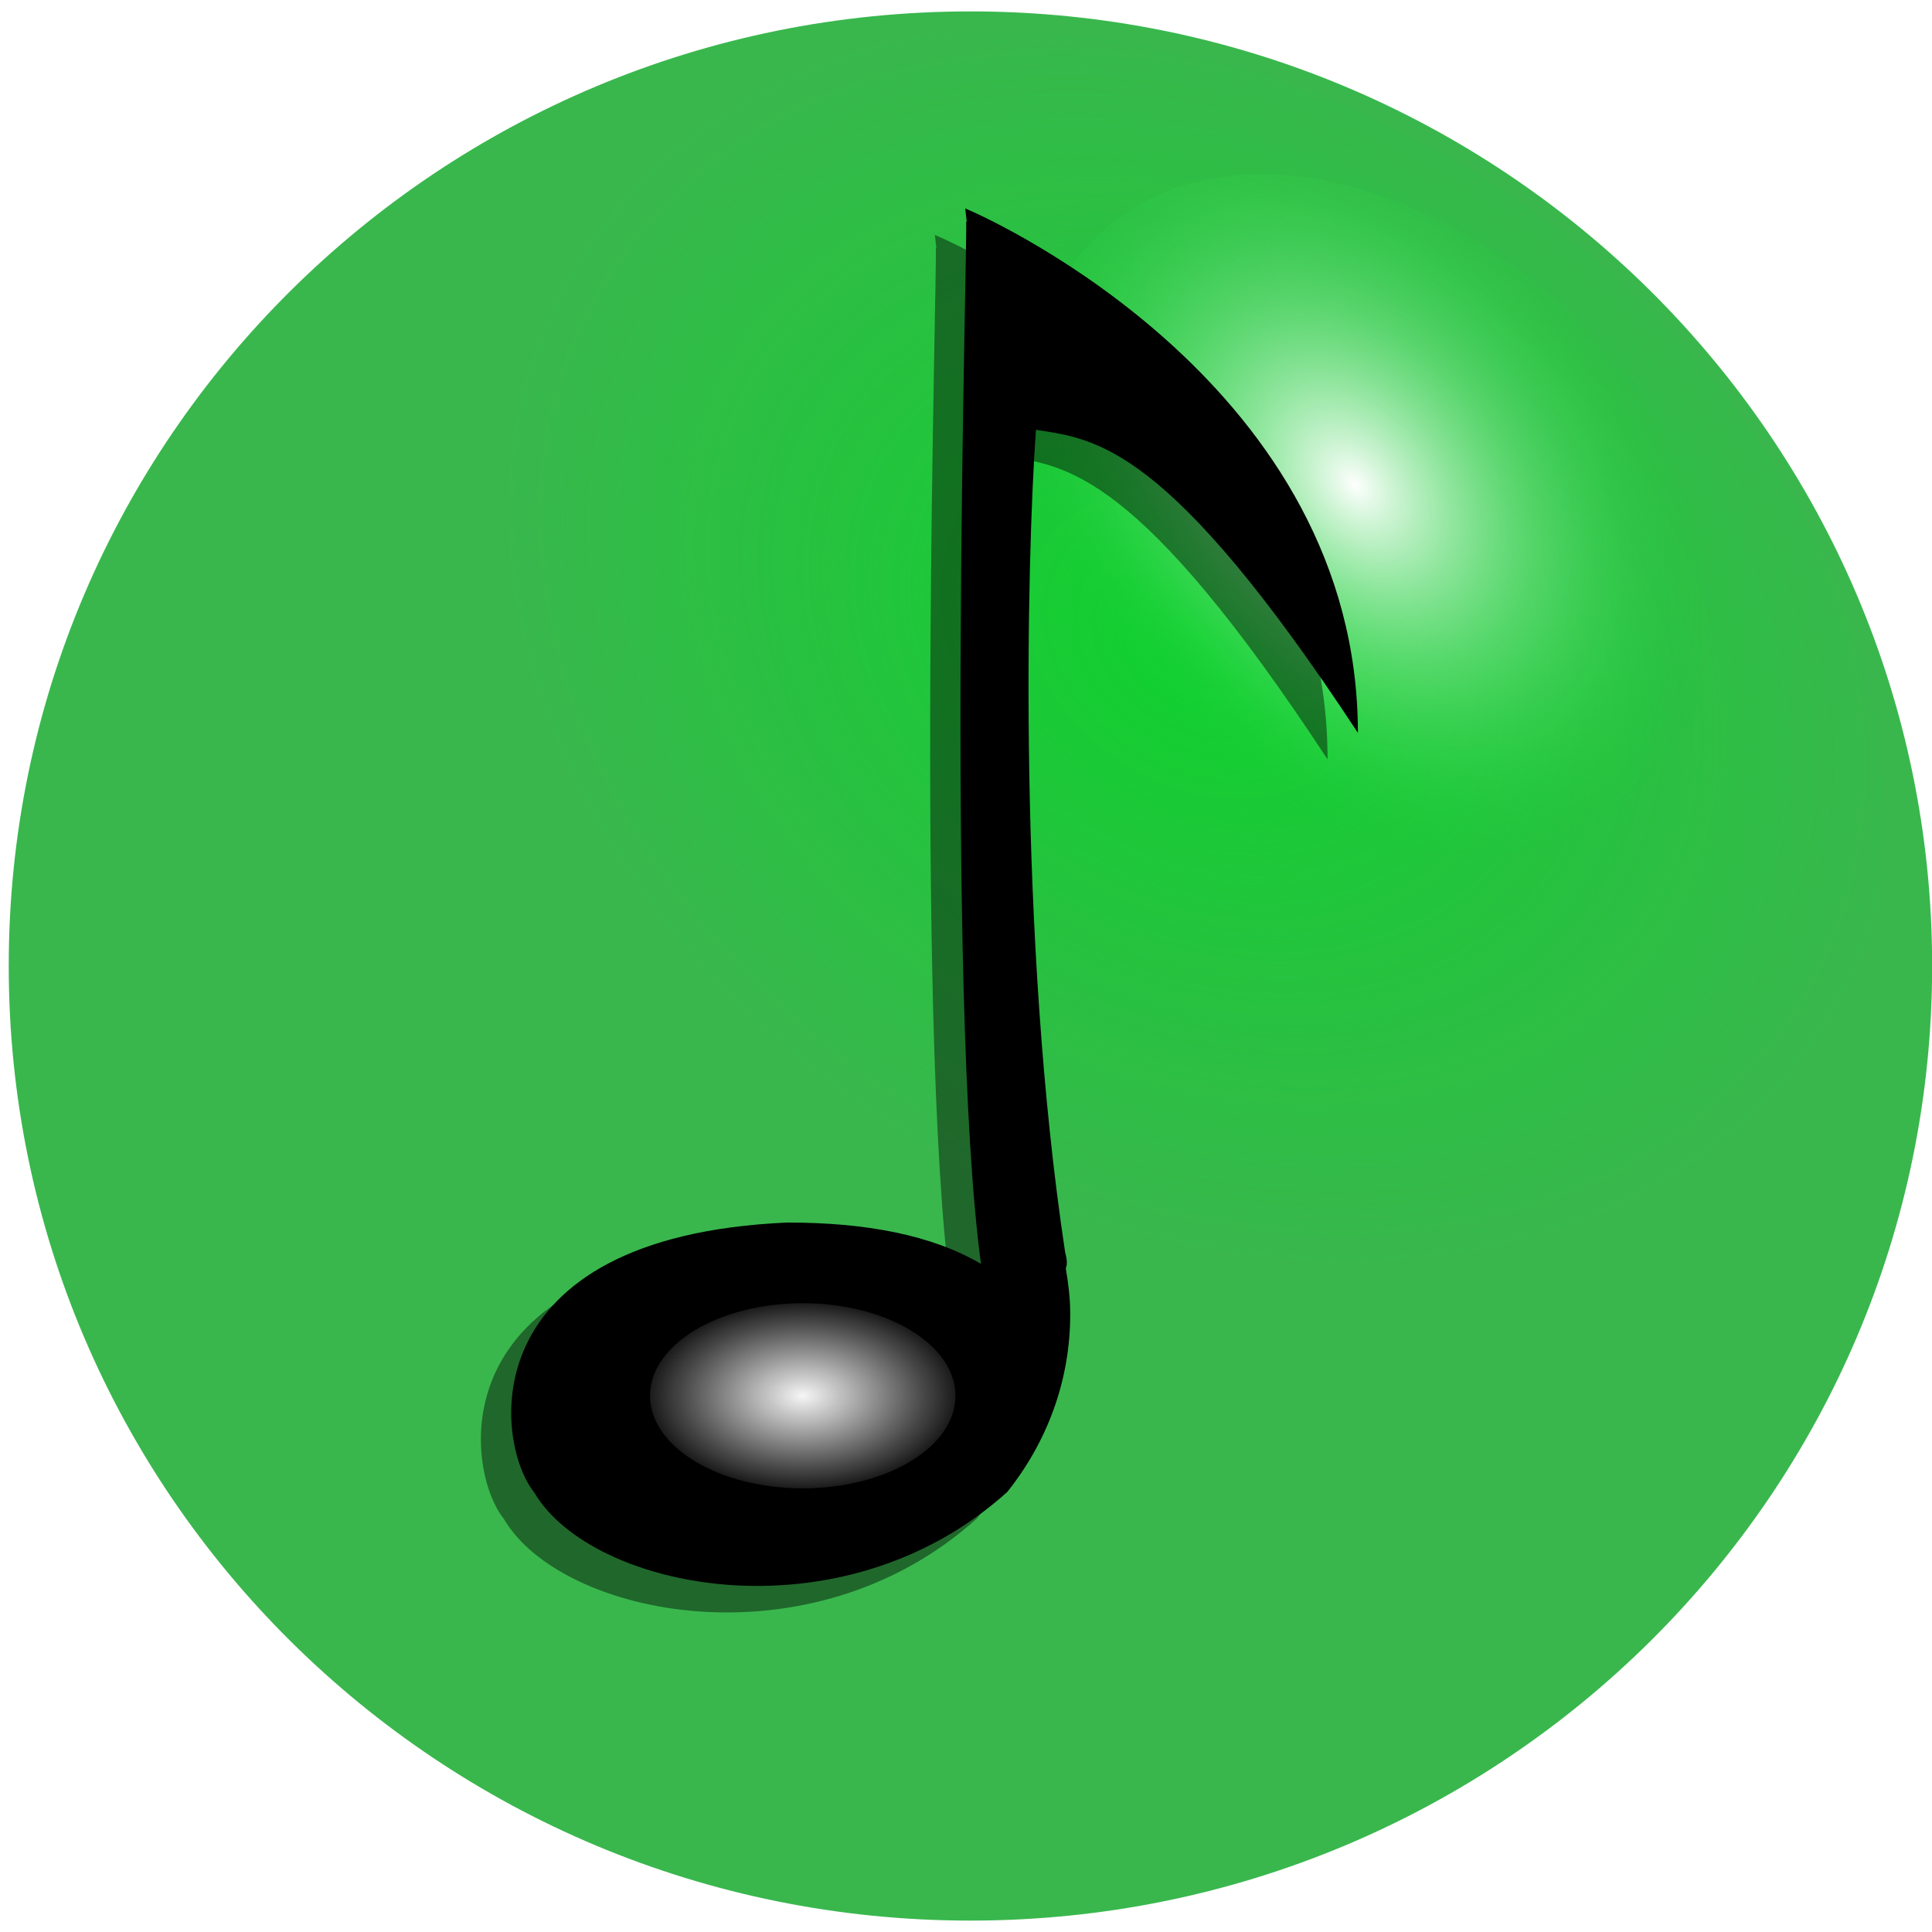
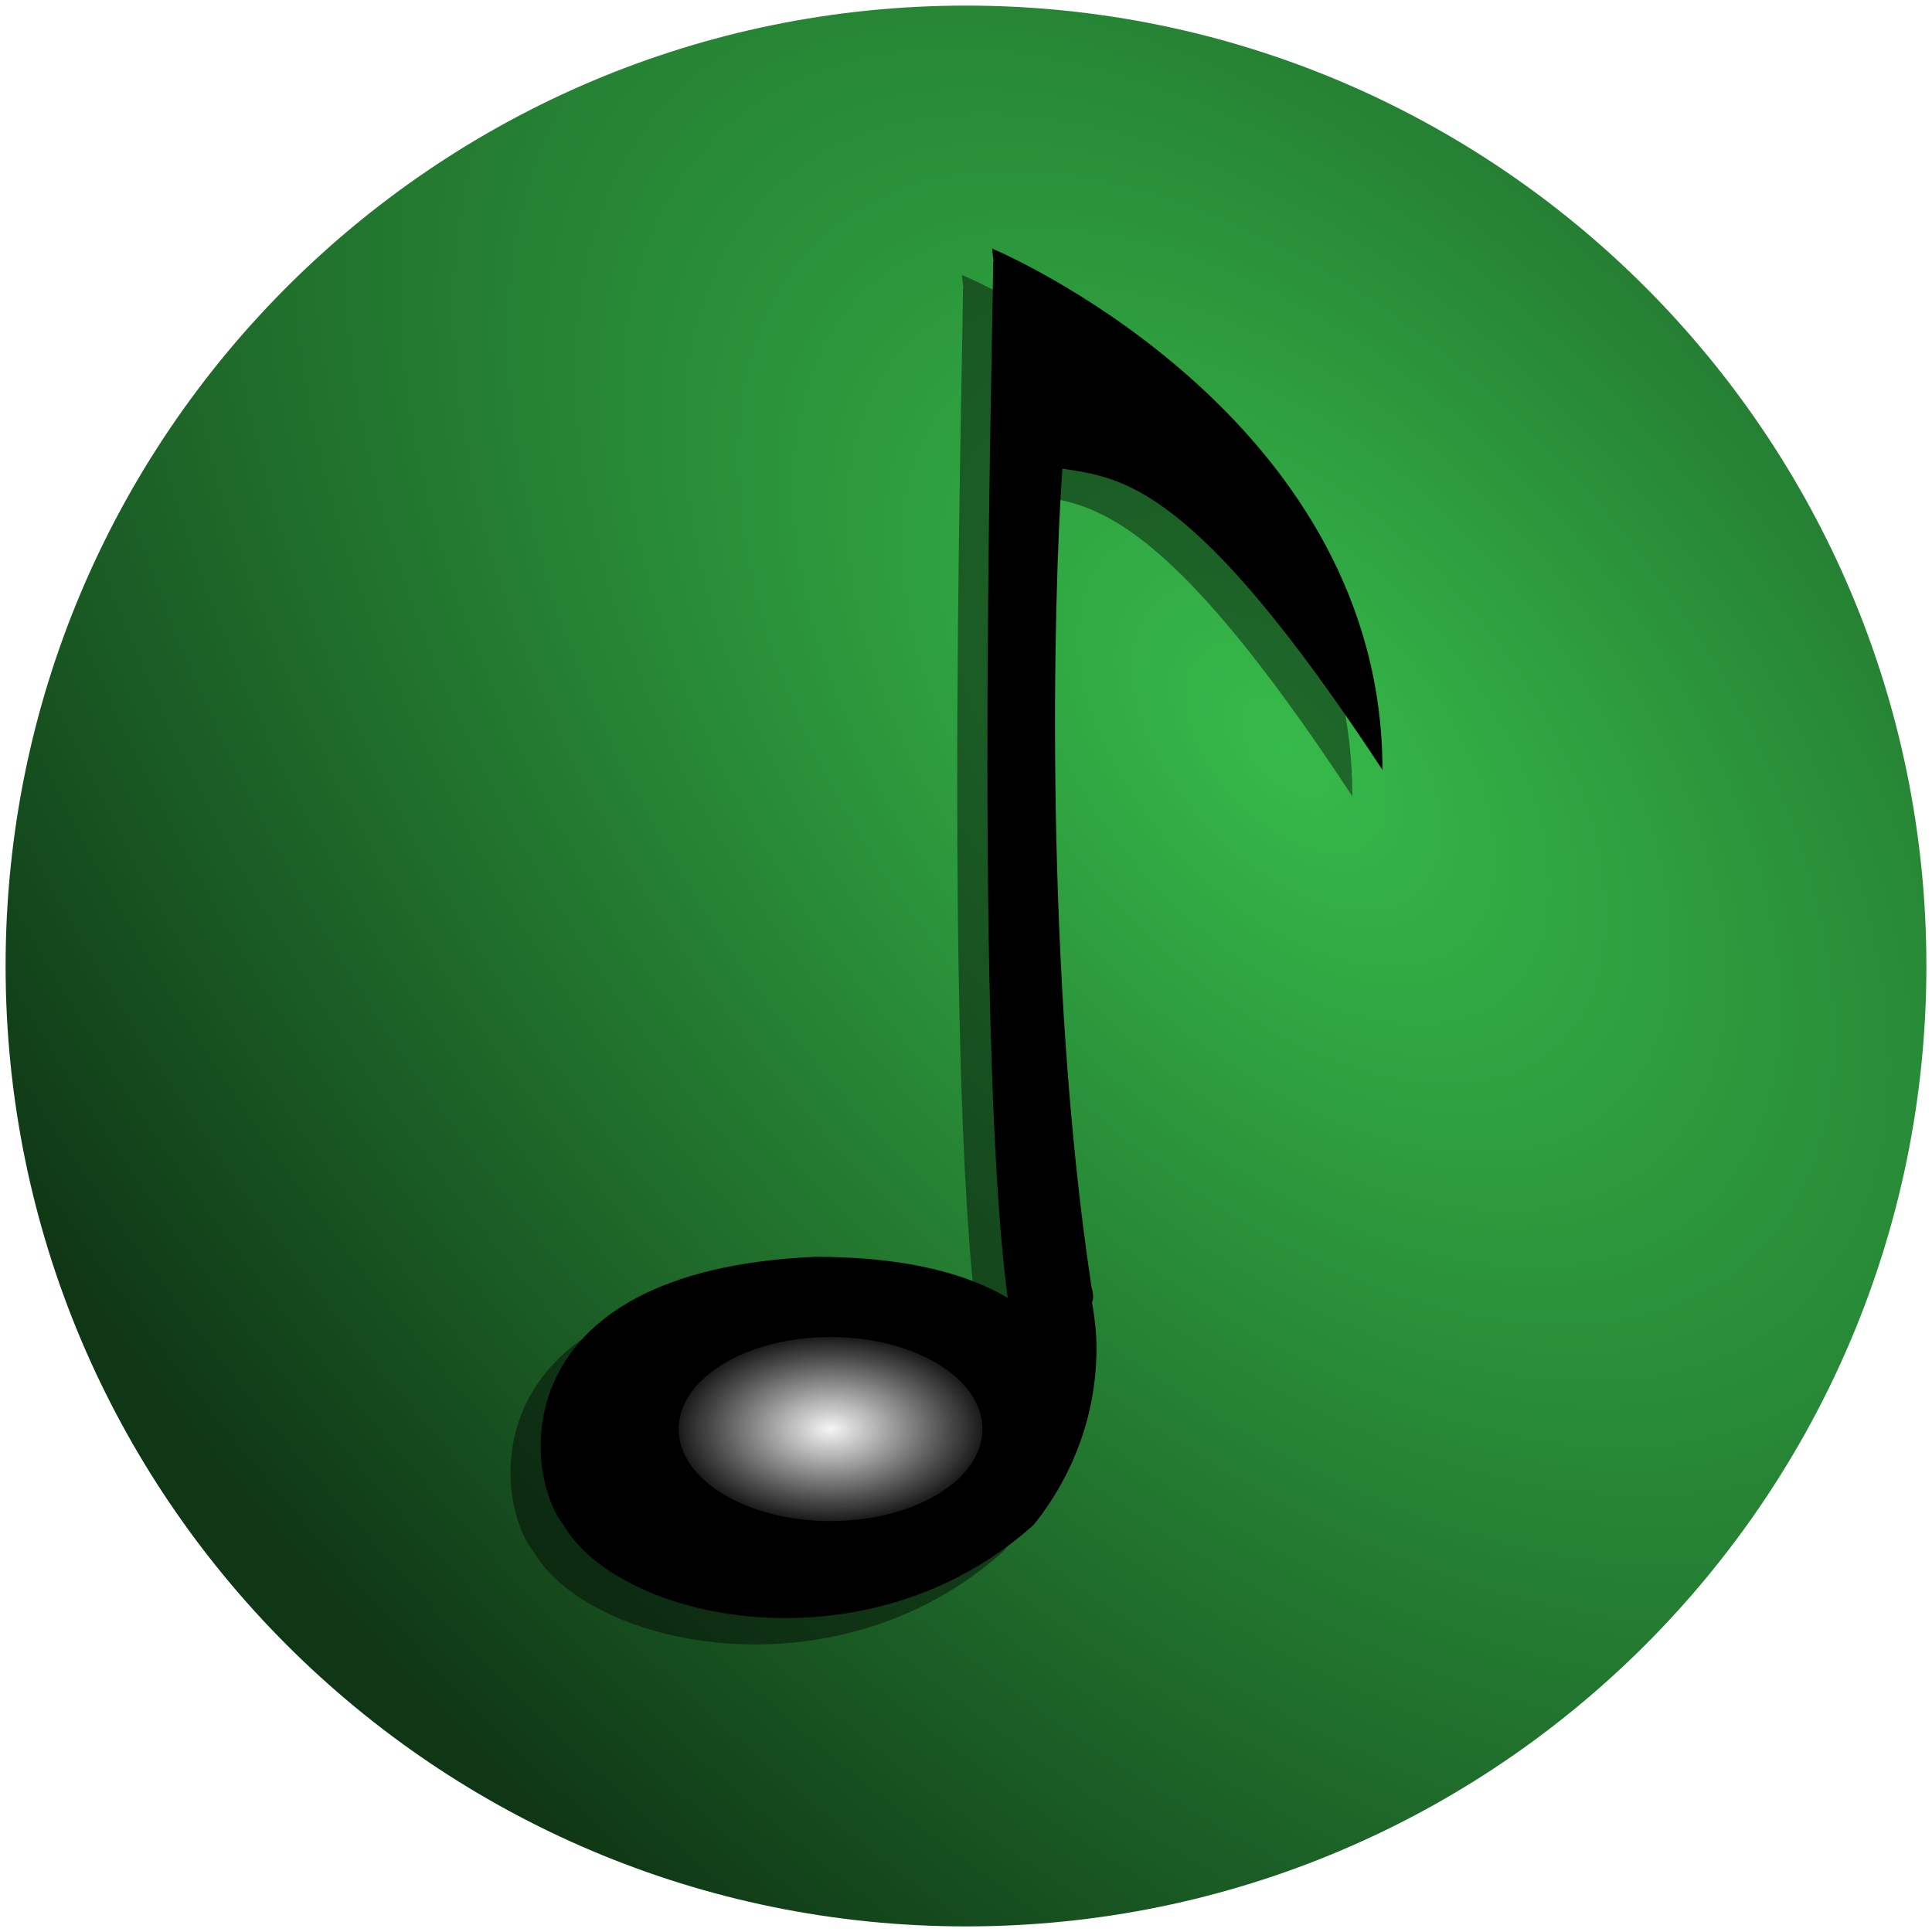
- <svg xmlns="http://www.w3.org/2000/svg" xmlns:xlink="http://www.w3.org/1999/xlink" version="1.0" x="0" y="0" width="200" height="200" id="svg1">
+ <svg xmlns="http://www.w3.org/2000/svg" xmlns:xlink="http://www.w3.org/1999/xlink" id="svg1" height="200" width="200" y="0" x="0" version="1.0">
  <defs id="defs3">
+     <linearGradient id="linearGradient3134">
+       <stop id="stop3136" offset="0" style="stop-color:#36ba4a;stop-opacity:1;" />
+       <stop id="stop3138" offset="1" style="stop-color:#0f3615;stop-opacity:1;" />
+     </linearGradient>
    <linearGradient id="linearGradient298">
-       <stop style="stop-color:#ffffff;stop-opacity:1;" offset="0" id="stop299" />
-       <stop style="stop-color:#0ed12d;stop-opacity:0;" offset="1" id="stop300" />
+       <stop id="stop299" offset="0" style="stop-color:#ffffff;stop-opacity:1;" />
+       <stop id="stop300" offset="1" style="stop-color:#0ed12d;stop-opacity:0;" />
    </linearGradient>
    <linearGradient id="linearGradient219">
-       <stop style="stop-color:#0ed12d;stop-opacity:1;" offset="0" id="stop220" />
-       <stop style="stop-color:#0ed12d;stop-opacity:0;" offset="1" id="stop221" />
+       <stop id="stop220" offset="0" style="stop-color:#0ed12d;stop-opacity:1;" />
+       <stop id="stop221" offset="1" style="stop-color:#0ed12d;stop-opacity:0;" />
    </linearGradient>
-     <radialGradient cx="58.525" cy="74.157" r="23.15" fx="58.525" fy="74.157" id="radialGradient301" xlink:href="#linearGradient298" gradientUnits="userSpaceOnUse" gradientTransform="scale(1.00639,0.993651)" spreadMethod="pad" />
+     <radialGradient spreadMethod="pad" gradientTransform="scale(1.00639,0.993651)" gradientUnits="userSpaceOnUse" xlink:href="#linearGradient298" id="radialGradient301" fy="74.157" fx="58.525" r="23.15" cy="74.157" cx="58.525" />
    <linearGradient id="linearGradient8890">
-       <stop style="stop-color:#f8f8f8;stop-opacity:1;" offset="0" id="stop8891" />
-       <stop style="stop-color:#030303;stop-opacity:1;" offset="1" id="stop8892" />
+       <stop id="stop8891" offset="0" style="stop-color:#f8f8f8;stop-opacity:1;" />
+       <stop id="stop8892" offset="1" style="stop-color:#030303;stop-opacity:1;" />
    </linearGradient>
    <linearGradient id="linearGradient13560">
-       <stop style="stop-color:#000000;stop-opacity:1;" offset="0" id="stop13561" />
-       <stop style="stop-color:#ffffff;stop-opacity:1;" offset="1" id="stop13562" />
+       <stop id="stop13561" offset="0" style="stop-color:#000000;stop-opacity:1;" />
+       <stop id="stop13562" offset="1" style="stop-color:#ffffff;stop-opacity:1;" />
    </linearGradient>
-     <linearGradient x1="652.172" y1="877.378" x2="627.737" y2="649.071" id="linearGradient375" xlink:href="#linearGradient13560" gradientUnits="userSpaceOnUse" gradientTransform="matrix(1.129882,0,0,0.885048,-1692.814,-1045.923)" />
-     <radialGradient cx="108.13" cy="123.338" r="5.394" fx="108.13" fy="123.338" id="radialGradient538" xlink:href="#linearGradient8890" gradientUnits="userSpaceOnUse" gradientTransform="scale(1.284523,0.778499)" />
-     <radialGradient cx="108.13" cy="123.338" r="5.394" fx="108.13" fy="123.338" id="radialGradient542" xlink:href="#linearGradient8890" gradientUnits="userSpaceOnUse" gradientTransform="scale(1.284523,0.778499)" />
-     <linearGradient x1="55.985" y1="36.928" x2="44.79" y2="25.786" id="linearGradient2234" xlink:href="#linearGradient219" gradientUnits="userSpaceOnUse" gradientTransform="scale(1.00639,0.993651)" spreadMethod="reflect" />
-     <radialGradient cx="61.589" cy="74.387" r="22.578" fx="61.589" fy="74.387" id="radialGradient2308" xlink:href="#linearGradient219" gradientUnits="userSpaceOnUse" gradientTransform="scale(1.00639,0.993651)" spreadMethod="pad" />
-     <radialGradient cx="61.589" cy="74.387" r="22.578" fx="61.589" fy="74.387" id="radialGradient2336" xlink:href="#linearGradient219" gradientUnits="userSpaceOnUse" gradientTransform="scale(1.00639,0.993651)" spreadMethod="pad" />
-     <radialGradient cx="58.525" cy="74.157" r="23.15" fx="58.525" fy="74.157" id="radialGradient2337" xlink:href="#linearGradient298" gradientUnits="userSpaceOnUse" gradientTransform="scale(1.00639,0.993651)" spreadMethod="pad" />
-     <radialGradient cx="108.13" cy="123.338" r="5.394" fx="108.13" fy="123.338" id="radialGradient2338" xlink:href="#linearGradient8890" gradientUnits="userSpaceOnUse" gradientTransform="scale(1.284523,0.778499)" />
-     <radialGradient cx="108.13" cy="123.338" r="5.394" fx="108.13" fy="123.338" id="radialGradient2339" xlink:href="#linearGradient8890" gradientUnits="userSpaceOnUse" gradientTransform="scale(1.284523,0.778499)" />
+     <linearGradient gradientTransform="matrix(1.129882,0,0,0.885048,-1692.814,-1045.923)" gradientUnits="userSpaceOnUse" xlink:href="#linearGradient13560" id="linearGradient375" y2="649.071" x2="627.737" y1="877.378" x1="652.172" />
+     <radialGradient gradientTransform="scale(1.284523,0.778499)" gradientUnits="userSpaceOnUse" xlink:href="#linearGradient8890" id="radialGradient538" fy="123.338" fx="108.13" r="5.394" cy="123.338" cx="108.13" />
+     <radialGradient gradientTransform="scale(1.284523,0.778499)" gradientUnits="userSpaceOnUse" xlink:href="#linearGradient8890" id="radialGradient542" fy="123.338" fx="108.13" r="5.394" cy="123.338" cx="108.13" />
+     <linearGradient spreadMethod="reflect" gradientTransform="scale(1.00639,0.993651)" gradientUnits="userSpaceOnUse" xlink:href="#linearGradient219" id="linearGradient2234" y2="25.786" x2="44.79" y1="36.928" x1="55.985" />
+     <radialGradient spreadMethod="pad" gradientTransform="scale(1.00639,0.993651)" gradientUnits="userSpaceOnUse" xlink:href="#linearGradient219" id="radialGradient2308" fy="74.387" fx="61.589" r="22.578" cy="74.387" cx="61.589" />
+     <radialGradient spreadMethod="pad" gradientTransform="scale(1.00639,0.993651)" gradientUnits="userSpaceOnUse" xlink:href="#linearGradient219" id="radialGradient2336" fy="74.387" fx="61.589" r="22.578" cy="74.387" cx="61.589" />
+     <radialGradient spreadMethod="pad" gradientTransform="scale(1.00639,0.993651)" gradientUnits="userSpaceOnUse" xlink:href="#linearGradient298" id="radialGradient2337" fy="74.157" fx="58.525" r="23.15" cy="74.157" cx="58.525" />
+     <radialGradient gradientTransform="scale(1.284523,0.778499)" gradientUnits="userSpaceOnUse" xlink:href="#linearGradient8890" id="radialGradient2338" fy="123.338" fx="108.13" r="5.394" cy="123.338" cx="108.13" />
+     <radialGradient gradientTransform="scale(1.284523,0.778499)" gradientUnits="userSpaceOnUse" xlink:href="#linearGradient8890" id="radialGradient2339" fy="123.338" fx="108.13" r="5.394" cy="123.338" cx="108.13" />
+     <radialGradient gradientTransform="matrix(0.999803,-0.903606,1.572768,1.740205,-231.8243,-201.555)" gradientUnits="userSpaceOnUse" xlink:href="#linearGradient3134" id="radialGradient3142" fy="127.788" fx="-62.472" r="100" cy="127.788" cx="-62.472" />
+     <radialGradient gradientTransform="matrix(3.243545,0,0,1.965785,-267.6236,-97.96451)" gradientUnits="userSpaceOnUse" xlink:href="#linearGradient8890" id="radialGradient3145" fy="123.338" fx="108.13" r="5.394" cy="123.338" cx="108.13" />
+     <radialGradient spreadMethod="pad" gradientTransform="matrix(1.403736,1.221249,-0.710523,1.146068,110.8215,-106.2981)" gradientUnits="userSpaceOnUse" xlink:href="#linearGradient298" id="radialGradient3152" fy="74.157" fx="58.525" r="23.15" cy="74.157" cx="58.525" />
+     <radialGradient spreadMethod="pad" gradientTransform="matrix(1.970921,2.576196,-2.525733,1.242549,190.9645,-184.6568)" gradientUnits="userSpaceOnUse" xlink:href="#linearGradient219" id="radialGradient3155" fy="74.387" fx="61.589" r="22.578" cy="74.387" cx="61.589" />
+     <radialGradient gradientTransform="scale(1.284523,0.778499)" gradientUnits="userSpaceOnUse" xlink:href="#linearGradient8890" id="radialGradient3168" fy="123.338" fx="108.13" r="5.394" cy="123.338" cx="108.13" />
+     <radialGradient gradientTransform="matrix(3.224742,0,0,1.954389,-262.7127,-93.11511)" gradientUnits="userSpaceOnUse" xlink:href="#linearGradient8890" id="radialGradient3170" fy="123.338" fx="108.13" r="5.394" cy="123.338" cx="108.13" />
  </defs>
  <g id="layer1" />
-   <g transform="translate(0.302115,0.60423)" id="g2335">
-     <path d="M 138.066,104.985 C 138.072,126.597 120.419,144.12 98.64,144.12 C 76.862,144.12 59.208,126.597 59.214,104.985 C 59.208,83.373 76.862,65.85 98.64,65.85 C 120.419,65.85 138.072,83.373 138.066,104.985 L 138.066,104.985 z " transform="matrix(2.525097,0,0,2.525097,-148.9181,-165.7012)" style="opacity:0.991;color:#000000;fill:#37b64c;fill-opacity:1;fill-rule:nonzero;stroke:#445632;stroke-width:0;stroke-linecap:butt;stroke-linejoin:round;stroke-miterlimit:4;stroke-dashoffset:0;stroke-opacity:1;marker:none;marker-start:none;marker-mid:none;marker-end:none;visibility:visible;display:block" id="path70" />
-     <path d="M 86.405,76.435 C 86.405,89.45 75.719,100 62.538,100 C 49.356,100 38.671,89.45 38.671,76.435 C 38.671,63.42 49.356,52.87 62.538,52.87 C 75.719,52.87 86.405,63.42 86.405,76.435 z " transform="matrix(1.958407,2.559839,-2.541871,1.250488,190.6624,-185.261)" style="opacity:0.991;color:#000000;fill:url(#radialGradient2336);fill-opacity:1;fill-rule:nonzero;stroke:#445632;stroke-width:0;stroke-linecap:butt;stroke-linejoin:round;stroke-miterlimit:4;stroke-dashoffset:0;stroke-opacity:1;marker:none;marker-start:none;marker-mid:none;marker-end:none;visibility:visible;display:block" id="path145" />
-     <path d="M 86.405,76.435 C 86.405,89.45 75.719,100 62.538,100 C 49.356,100 38.671,89.45 38.671,76.435 C 38.671,63.42 49.356,52.87 62.538,52.87 C 75.719,52.87 86.405,63.42 86.405,76.435 z " transform="matrix(1.394823,1.213495,-0.715063,1.153391,110.5194,-106.9023)" style="opacity:0.991;color:#000000;fill:url(#radialGradient2337);fill-opacity:1;fill-rule:nonzero;stroke:#445632;stroke-width:0;stroke-linecap:butt;stroke-linejoin:round;stroke-miterlimit:4;stroke-dashoffset:0;stroke-opacity:1;marker:none;marker-start:none;marker-mid:none;marker-end:none;visibility:visible;display:block" id="path223" />
-     <g transform="matrix(2.525097,0,0,2.525097,-442.3293,-130.6705)" style="opacity:0.436" id="g544">
-       <path d="M 213.38,61.141 L 213.441,61.69 L 213.417,61.69 C 213.5,61.891 212.537,93.39 214.027,104.411 C 212.004,103.22 209.279,102.714 206.088,102.715 C 193.041,103.289 194.084,111.757 195.709,113.777 C 198.045,117.782 208.284,119.9 215.1,113.765 C 216.718,111.743 217.69,109.218 217.686,106.46 C 217.684,105.782 217.602,105.18 217.503,104.594 C 217.56,104.458 217.569,104.272 217.478,103.947 C 215.532,91.077 215.898,75.516 216.28,70.217 C 218.729,70.601 221.686,70.778 229.479,82.64 C 229.475,68.512 214.685,61.685 213.38,61.141 z " style="fill:#000000;fill-opacity:1;fill-rule:nonzero;stroke:none;stroke-width:1pt;stroke-linecap:butt;stroke-linejoin:miter;stroke-opacity:1" id="path540" />
-       <path d="M 145.157,96.018 C 145.157,98.114 142.353,99.813 138.895,99.813 C 135.437,99.813 132.634,98.114 132.634,96.018 C 132.634,93.922 135.437,92.223 138.895,92.223 C 142.353,92.223 145.157,93.922 145.157,96.018 z " transform="translate(67.82437,13.79977)" style="opacity:0.991;color:#000000;fill:url(#radialGradient2338);fill-opacity:1;fill-rule:nonzero;stroke:#445632;stroke-width:0;stroke-linecap:butt;stroke-linejoin:round;stroke-miterlimit:4;stroke-dashoffset:0;stroke-opacity:1;marker:none;marker-start:none;marker-mid:none;marker-end:none;visibility:visible;display:block" id="path541" />
-     </g>
-     <path d="M 99.618,20.972 L 99.772,22.358 L 99.71,22.358 C 99.918,22.867 97.488,102.403 101.25,130.232 C 96.142,127.227 89.26,125.947 81.202,125.952 C 48.26,127.399 50.893,148.782 54.995,153.884 C 60.895,163.997 86.747,169.344 103.96,153.853 C 108.046,148.746 110.499,142.372 110.488,135.407 C 110.486,133.697 110.277,132.175 110.026,130.695 C 110.171,130.351 110.195,129.882 109.965,129.063 C 105.051,96.564 105.974,57.271 106.94,43.89 C 113.122,44.86 120.59,45.308 140.267,75.261 C 140.258,39.584 102.912,22.346 99.618,20.972 z " style="fill:#000000;fill-opacity:1;fill-rule:nonzero;stroke:none;stroke-width:1pt;stroke-linecap:butt;stroke-linejoin:miter;stroke-opacity:1" id="path1534" />
-     <path d="M 145.157,96.018 C 145.157,98.114 142.353,99.813 138.895,99.813 C 135.437,99.813 132.634,98.114 132.634,96.018 C 132.634,93.922 135.437,92.223 138.895,92.223 C 142.353,92.223 145.157,93.922 145.157,96.018 z " transform="matrix(2.525097,0,0,2.525097,-267.9257,-98.56874)" style="opacity:0.991;color:#000000;fill:url(#radialGradient2339);fill-opacity:1;fill-rule:nonzero;stroke:#445632;stroke-width:0;stroke-linecap:butt;stroke-linejoin:round;stroke-miterlimit:4;stroke-dashoffset:0;stroke-opacity:1;marker:none;marker-start:none;marker-mid:none;marker-end:none;visibility:visible;display:block" id="path461" />
+   <path id="path2087" style="color:#000000;fill:url(#radialGradient3142);fill-opacity:1;fill-rule:nonzero;stroke:none;stroke-width:1px;stroke-linecap:butt;stroke-linejoin:miter;marker:none;marker-start:none;marker-mid:none;marker-end:none;stroke-miterlimit:4;stroke-dashoffset:0;stroke-opacity:1;visibility:visible;display:inline;overflow:visible" transform="matrix(0.994203,0,0,0.994203,225.9324,0.57971)" d="M -26.667 100 A 100 100 0 1 1  -226.667,100 A 100 100 0 1 1  -26.667 100 z" />
+   <g id="g3158" style="opacity:0.436" transform="matrix(2.510459,0,0,2.510459,-436.1052,-125.0309)">
+     <path id="path3160" style="fill:#000000;fill-opacity:1;fill-rule:nonzero;stroke:none;stroke-width:1pt;stroke-linecap:butt;stroke-linejoin:miter;stroke-opacity:1" d="M 213.38,61.141 L 213.441,61.69 L 213.417,61.69 C 213.5,61.891 212.537,93.39 214.027,104.411 C 212.004,103.22 209.279,102.714 206.088,102.715 C 193.041,103.289 194.084,111.757 195.709,113.777 C 198.045,117.782 208.284,119.9 215.1,113.765 C 216.718,111.743 217.69,109.218 217.686,106.46 C 217.684,105.782 217.602,105.18 217.503,104.594 C 217.56,104.458 217.569,104.272 217.478,103.947 C 215.532,91.077 215.898,75.516 216.28,70.217 C 218.729,70.601 221.686,70.778 229.479,82.64 C 229.475,68.512 214.685,61.685 213.38,61.141 z " />
+     <path id="path3162" style="opacity:0.991;color:#000000;fill:url(#radialGradient3168);fill-opacity:1;fill-rule:nonzero;stroke:#445632;stroke-width:0;stroke-linecap:butt;stroke-linejoin:round;marker:none;marker-start:none;marker-mid:none;marker-end:none;stroke-miterlimit:4;stroke-dashoffset:0;stroke-opacity:1;visibility:visible;display:block" transform="translate(67.82437,13.79977)" d="M 145.157,96.018 C 145.157,98.114 142.353,99.813 138.895,99.813 C 135.437,99.813 132.634,98.114 132.634,96.018 C 132.634,93.922 135.437,92.223 138.895,92.223 C 142.353,92.223 145.157,93.922 145.157,96.018 z " />
  </g>
+   <path id="path3164" style="fill:#000000;fill-opacity:1;fill-rule:nonzero;stroke:none;stroke-width:1pt;stroke-linecap:butt;stroke-linejoin:miter;stroke-opacity:1" d="M 102.7,25.732 L 102.853,27.11 L 102.792,27.11 C 102.999,27.617 100.583,106.692 104.323,134.36 C 99.245,131.371 92.402,130.099 84.391,130.104 C 51.64,131.543 54.258,152.801 58.336,157.874 C 64.201,167.928 89.904,173.244 107.017,157.843 C 111.079,152.766 113.519,146.429 113.508,139.504 C 113.505,137.804 113.298,136.291 113.048,134.819 C 113.193,134.478 113.216,134.011 112.987,133.197 C 108.101,100.886 109.02,61.821 109.979,48.517 C 116.126,49.482 123.551,49.928 143.114,79.706 C 143.105,44.237 105.975,27.098 102.7,25.732 z " />
+   <path id="path3166" style="opacity:0.991;color:#000000;fill:url(#radialGradient3170);fill-opacity:1;fill-rule:nonzero;stroke:#445632;stroke-width:0;stroke-linecap:butt;stroke-linejoin:round;marker:none;marker-start:none;marker-mid:none;marker-end:none;stroke-miterlimit:4;stroke-dashoffset:0;stroke-opacity:1;visibility:visible;display:block" d="M 101.698,147.935 C 101.698,153.197 94.66,157.462 85.978,157.462 C 77.296,157.462 70.258,153.197 70.258,147.935 C 70.258,142.673 77.296,138.408 85.978,138.408 C 94.66,138.408 101.698,142.673 101.698,147.935 z " />
</svg>
